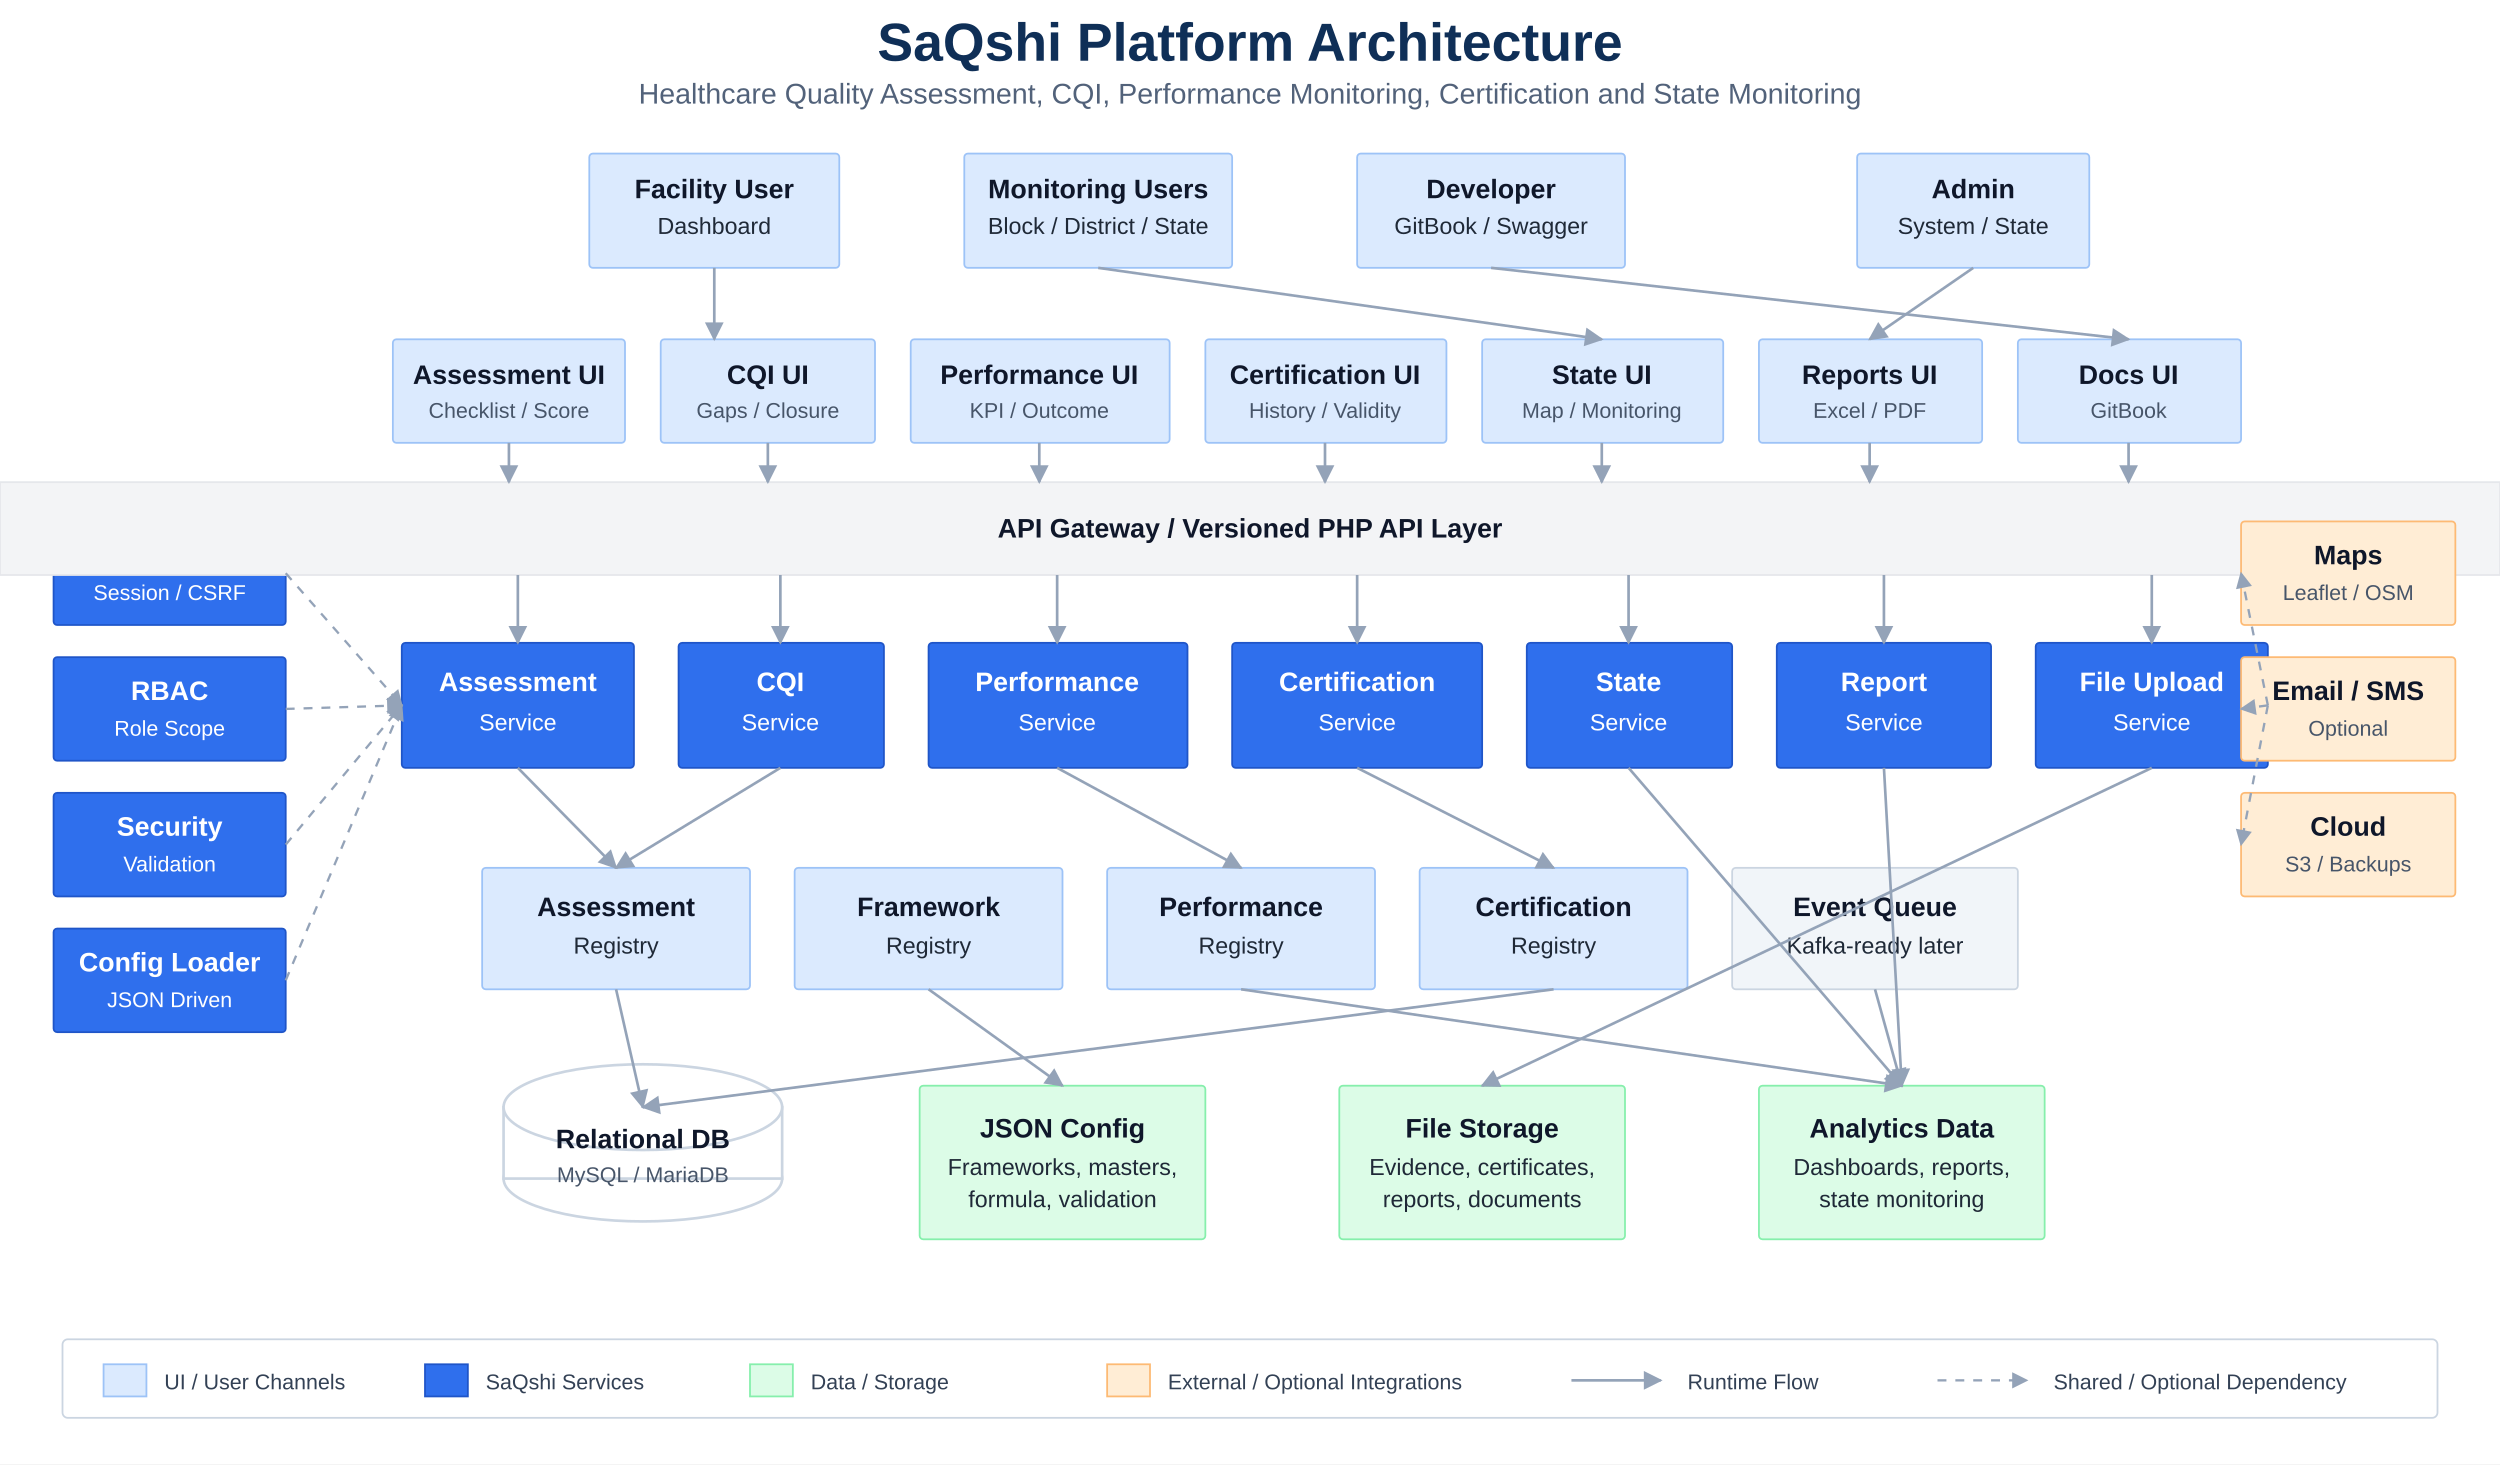
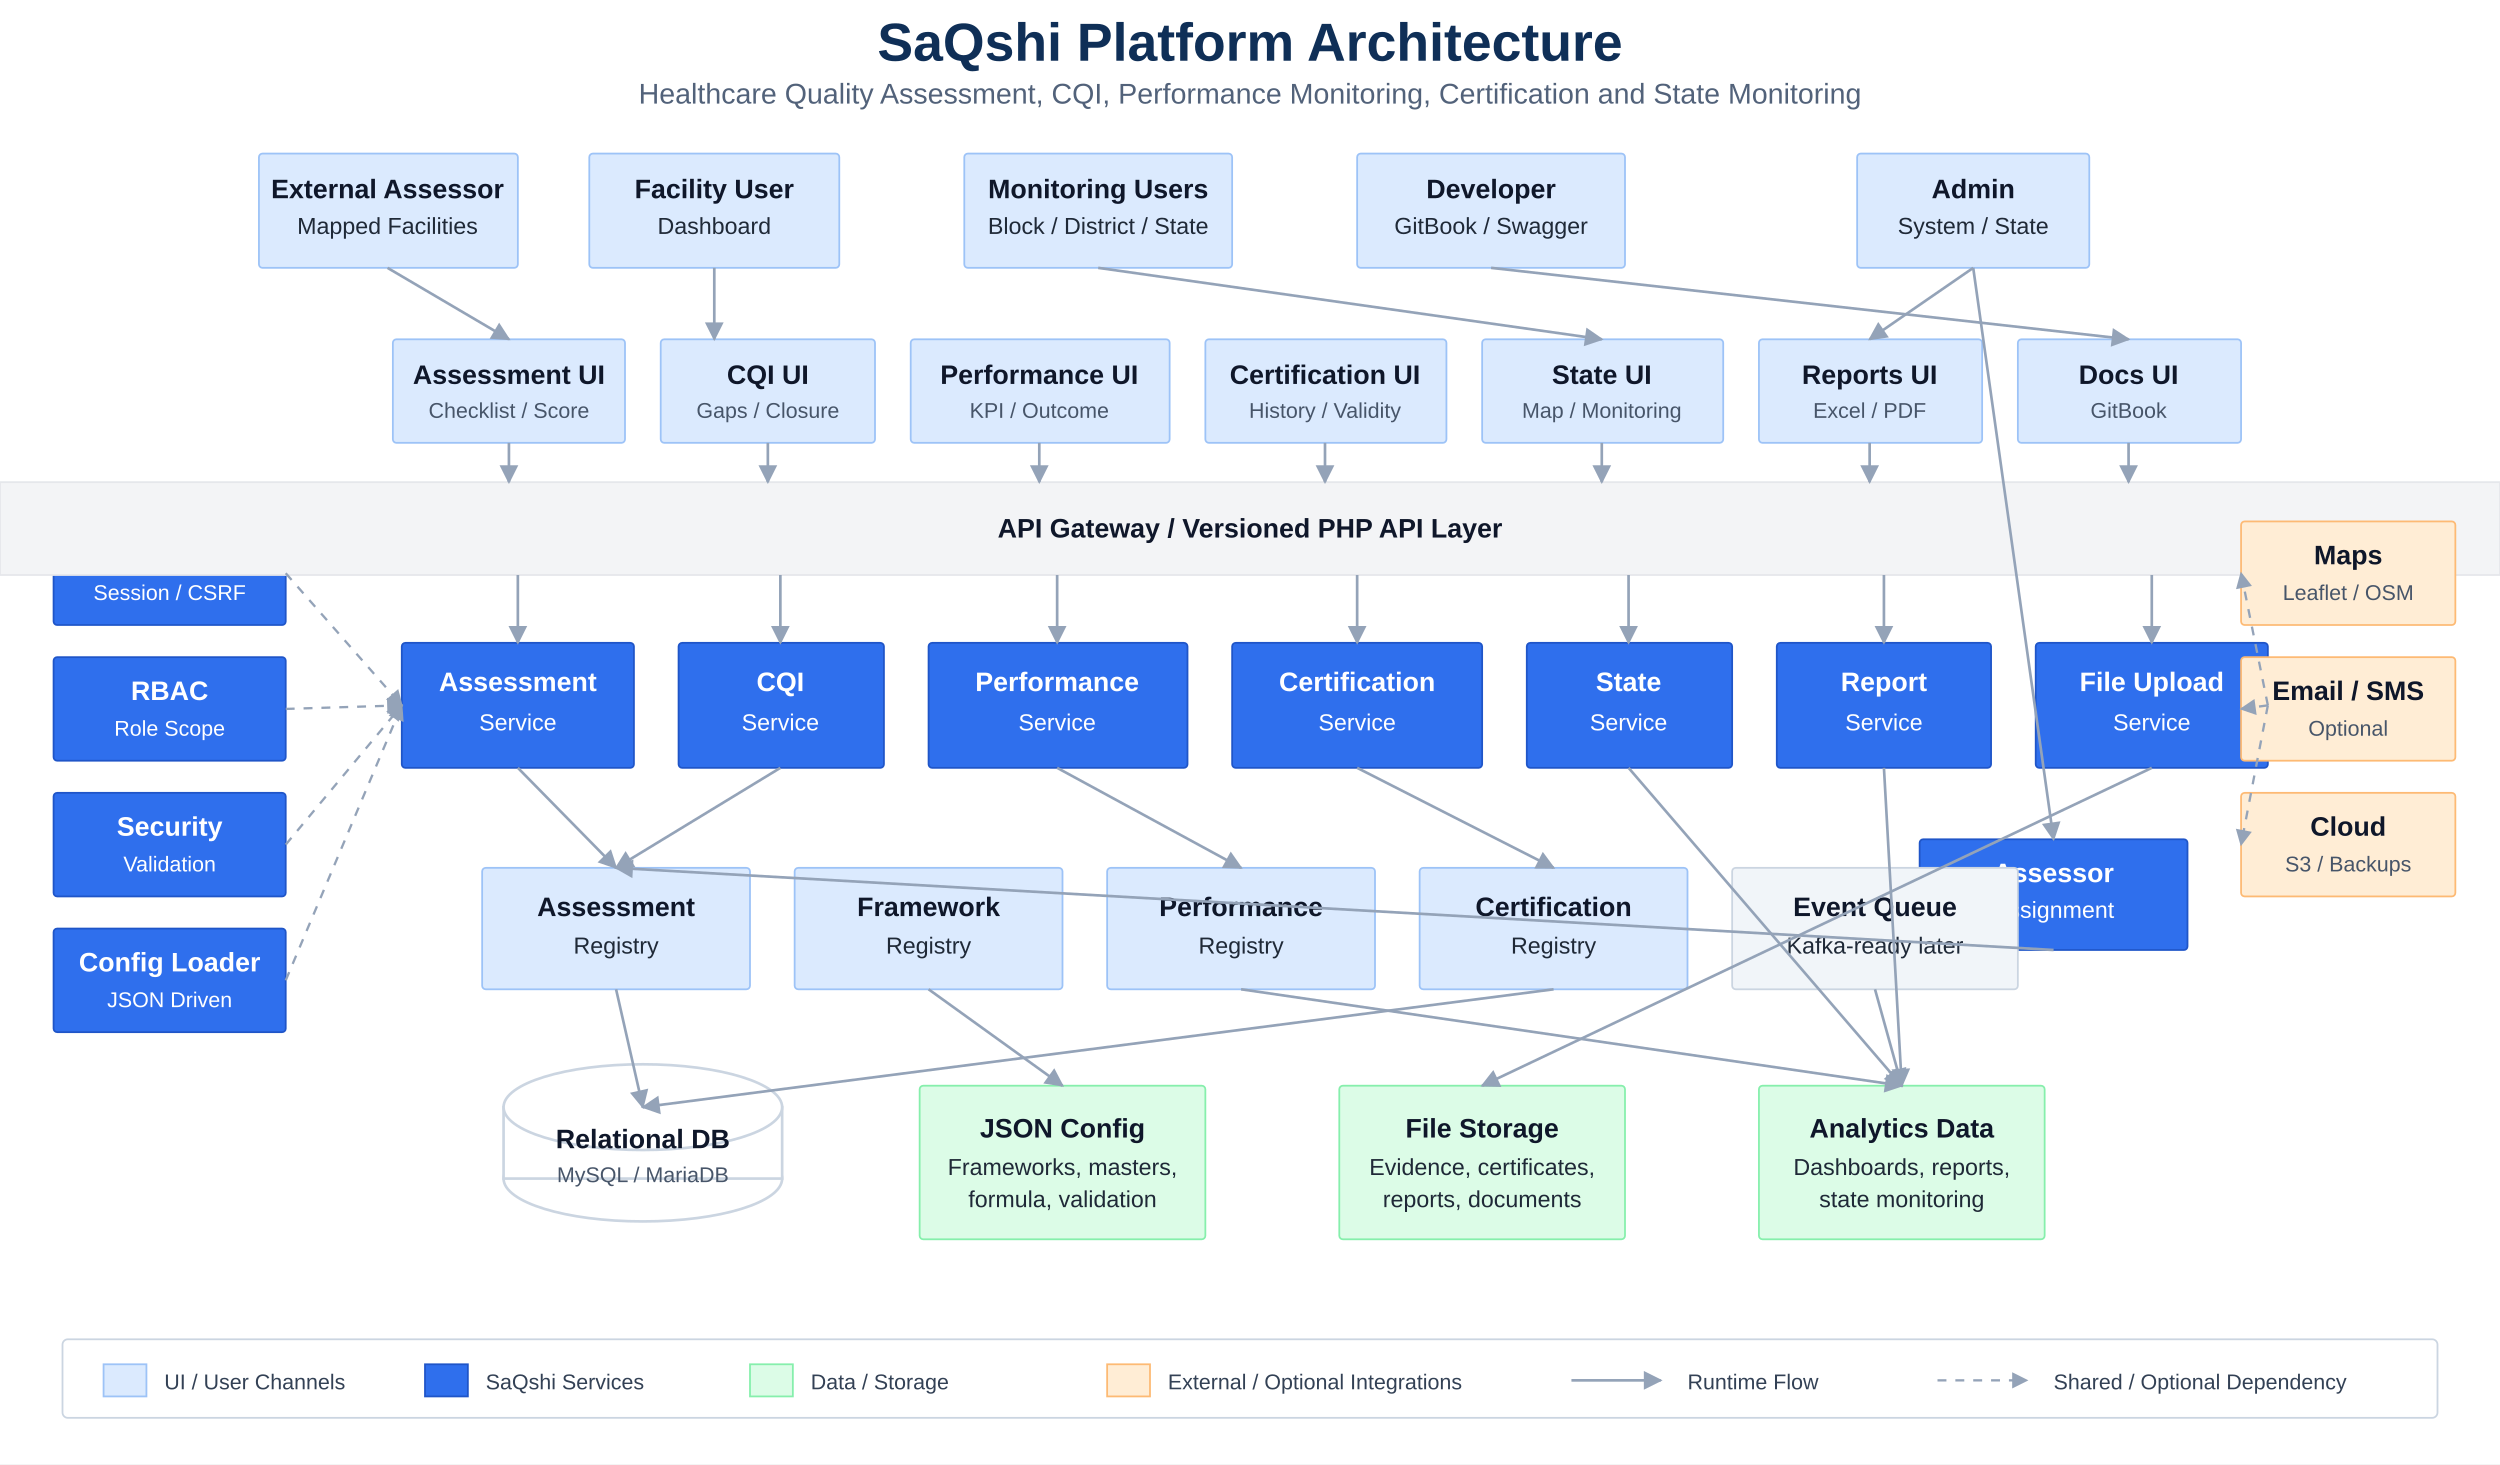
<svg xmlns="http://www.w3.org/2000/svg" width="1400" height="820" viewBox="0 0 1400 820" role="img" aria-labelledby="title desc">
  <defs>
    <style>
      .title { font: 700 30px Arial, sans-serif; fill: #0f2f57; }
      .subtitle { font: 400 16px Arial, sans-serif; fill: #52627a; }
      .label { font: 700 15px Arial, sans-serif; fill: #0f172a; }
      .small { font: 400 13px Arial, sans-serif; fill: #1f2937; }
      .tiny { font: 400 12px Arial, sans-serif; fill: #475569; }
      .white { fill: #ffffff; }
      .boxBlue { fill: #2f6fed; stroke: #1f55c8; stroke-width: 1; }
      .boxLight { fill: #dbeafe; stroke: #9dc3f7; stroke-width: 1; }
      .boxSoft { fill: #f1f5f9; stroke: #cbd5e1; stroke-width: 1; }
      .boxGreen { fill: #dcfce7; stroke: #86efac; stroke-width: 1; }
      .boxOrange { fill: #ffedd5; stroke: #fdba74; stroke-width: 1; }
      .band { fill: #f3f4f6; stroke: #e5e7eb; stroke-width: 1; }
      .db { fill: #ffffff; stroke: #cbd5e1; stroke-width: 1.5; }
      .line { stroke: #94a3b8; stroke-width: 1.5; fill: none; marker-end: url(#arrow); }
      .dash { stroke: #94a3b8; stroke-width: 1.3; stroke-dasharray: 5 5; fill: none; marker-end: url(#arrow); }
      .legendText { font: 400 12px Arial, sans-serif; fill: #334155; }
    </style>
    <marker id="arrow" viewBox="0 0 10 10" refX="9" refY="5" markerWidth="7" markerHeight="7" orient="auto-start-reverse">
      <path d="M 0 0 L 10 5 L 0 10 z" fill="#94a3b8" />
    </marker>
  </defs>
  <rect x="0" y="0" width="1400" height="820" fill="#ffffff" />
  <text x="700" y="34" text-anchor="middle" class="title">SaQshi Platform Architecture</text>
  <text x="700" y="58" text-anchor="middle" class="subtitle">Healthcare Quality Assessment, CQI, Performance Monitoring, Certification and State Monitoring</text>
+   <rect x="145" y="86" width="145" height="64" rx="2" class="boxLight" />
+   <text x="217" y="111" text-anchor="middle" class="label">External Assessor</text>
+   <text x="217" y="131" text-anchor="middle" class="small">Mapped Facilities</text>
  <rect x="330" y="86" width="140" height="64" rx="2" class="boxLight" />
  <text x="400" y="111" text-anchor="middle" class="label">Facility User</text>
  <text x="400" y="131" text-anchor="middle" class="small">Dashboard</text>
  <rect x="540" y="86" width="150" height="64" rx="2" class="boxLight" />
  <text x="615" y="111" text-anchor="middle" class="label">Monitoring Users</text>
  <text x="615" y="131" text-anchor="middle" class="small">Block / District / State</text>
  <rect x="760" y="86" width="150" height="64" rx="2" class="boxLight" />
  <text x="835" y="111" text-anchor="middle" class="label">Developer</text>
  <text x="835" y="131" text-anchor="middle" class="small">GitBook / Swagger</text>
  <rect x="1040" y="86" width="130" height="64" rx="2" class="boxLight" />
  <text x="1105" y="111" text-anchor="middle" class="label">Admin</text>
  <text x="1105" y="131" text-anchor="middle" class="small">System / State</text>
  <rect x="220" y="190" width="130" height="58" rx="2" class="boxLight" />
  <text x="285" y="215" text-anchor="middle" class="label">Assessment UI</text>
  <text x="285" y="234" text-anchor="middle" class="tiny">Checklist / Score</text>
  <rect x="370" y="190" width="120" height="58" rx="2" class="boxLight" />
  <text x="430" y="215" text-anchor="middle" class="label">CQI UI</text>
  <text x="430" y="234" text-anchor="middle" class="tiny">Gaps / Closure</text>
  <rect x="510" y="190" width="145" height="58" rx="2" class="boxLight" />
  <text x="582" y="215" text-anchor="middle" class="label">Performance UI</text>
  <text x="582" y="234" text-anchor="middle" class="tiny">KPI / Outcome</text>
  <rect x="675" y="190" width="135" height="58" rx="2" class="boxLight" />
  <text x="742" y="215" text-anchor="middle" class="label">Certification UI</text>
  <text x="742" y="234" text-anchor="middle" class="tiny">History / Validity</text>
  <rect x="830" y="190" width="135" height="58" rx="2" class="boxLight" />
  <text x="897" y="215" text-anchor="middle" class="label">State UI</text>
  <text x="897" y="234" text-anchor="middle" class="tiny">Map / Monitoring</text>
  <rect x="985" y="190" width="125" height="58" rx="2" class="boxLight" />
  <text x="1047" y="215" text-anchor="middle" class="label">Reports UI</text>
  <text x="1047" y="234" text-anchor="middle" class="tiny">Excel / PDF</text>
  <rect x="1130" y="190" width="125" height="58" rx="2" class="boxLight" />
  <text x="1192" y="215" text-anchor="middle" class="label">Docs UI</text>
  <text x="1192" y="234" text-anchor="middle" class="tiny">GitBook</text>
  <rect x="30" y="292" width="130" height="58" rx="2" class="boxBlue" />
  <text x="95" y="316" text-anchor="middle" class="white label">Auth</text>
  <text x="95" y="336" text-anchor="middle" class="white tiny">Session / CSRF</text>
  <rect x="30" y="368" width="130" height="58" rx="2" class="boxBlue" />
  <text x="95" y="392" text-anchor="middle" class="white label">RBAC</text>
  <text x="95" y="412" text-anchor="middle" class="white tiny">Role Scope</text>
  <rect x="30" y="444" width="130" height="58" rx="2" class="boxBlue" />
  <text x="95" y="468" text-anchor="middle" class="white label">Security</text>
  <text x="95" y="488" text-anchor="middle" class="white tiny">Validation</text>
  <rect x="30" y="520" width="130" height="58" rx="2" class="boxBlue" />
  <text x="95" y="544" text-anchor="middle" class="white label">Config Loader</text>
  <text x="95" y="564" text-anchor="middle" class="white tiny">JSON Driven</text>
  <rect x="0" y="270" width="1400" height="52" class="band" />
  <text x="700" y="301" text-anchor="middle" class="label">API Gateway / Versioned PHP API Layer</text>
  <rect x="225" y="360" width="130" height="70" rx="2" class="boxBlue" />
  <text x="290" y="387" text-anchor="middle" class="white label">Assessment</text>
  <text x="290" y="409" text-anchor="middle" class="white small">Service</text>
  <rect x="380" y="360" width="115" height="70" rx="2" class="boxBlue" />
  <text x="437" y="387" text-anchor="middle" class="white label">CQI</text>
  <text x="437" y="409" text-anchor="middle" class="white small">Service</text>
  <rect x="520" y="360" width="145" height="70" rx="2" class="boxBlue" />
  <text x="592" y="387" text-anchor="middle" class="white label">Performance</text>
  <text x="592" y="409" text-anchor="middle" class="white small">Service</text>
  <rect x="690" y="360" width="140" height="70" rx="2" class="boxBlue" />
  <text x="760" y="387" text-anchor="middle" class="white label">Certification</text>
  <text x="760" y="409" text-anchor="middle" class="white small">Service</text>
  <rect x="855" y="360" width="115" height="70" rx="2" class="boxBlue" />
  <text x="912" y="387" text-anchor="middle" class="white label">State</text>
  <text x="912" y="409" text-anchor="middle" class="white small">Service</text>
  <rect x="995" y="360" width="120" height="70" rx="2" class="boxBlue" />
  <text x="1055" y="387" text-anchor="middle" class="white label">Report</text>
  <text x="1055" y="409" text-anchor="middle" class="white small">Service</text>
  <rect x="1140" y="360" width="130" height="70" rx="2" class="boxBlue" />
  <text x="1205" y="387" text-anchor="middle" class="white label">File Upload</text>
  <text x="1205" y="409" text-anchor="middle" class="white small">Service</text>
+   <rect x="1075" y="470" width="150" height="62" rx="2" class="boxBlue" />
+   <text x="1150" y="494" text-anchor="middle" class="white label">Assessor</text>
+   <text x="1150" y="514" text-anchor="middle" class="white small">Assignment</text>
  <rect x="270" y="486" width="150" height="68" rx="2" class="boxLight" />
  <text x="345" y="513" text-anchor="middle" class="label">Assessment</text>
  <text x="345" y="534" text-anchor="middle" class="small">Registry</text>
  <rect x="445" y="486" width="150" height="68" rx="2" class="boxLight" />
  <text x="520" y="513" text-anchor="middle" class="label">Framework</text>
  <text x="520" y="534" text-anchor="middle" class="small">Registry</text>
  <rect x="620" y="486" width="150" height="68" rx="2" class="boxLight" />
  <text x="695" y="513" text-anchor="middle" class="label">Performance</text>
  <text x="695" y="534" text-anchor="middle" class="small">Registry</text>
  <rect x="795" y="486" width="150" height="68" rx="2" class="boxLight" />
  <text x="870" y="513" text-anchor="middle" class="label">Certification</text>
  <text x="870" y="534" text-anchor="middle" class="small">Registry</text>
  <rect x="970" y="486" width="160" height="68" rx="2" class="boxSoft" />
  <text x="1050" y="513" text-anchor="middle" class="label">Event Queue</text>
  <text x="1050" y="534" text-anchor="middle" class="small">Kafka-ready later</text>
  <ellipse cx="360" cy="660" rx="78" ry="24" class="db" />
  <rect x="282" y="620" width="156" height="40" class="db" />
  <ellipse cx="360" cy="620" rx="78" ry="24" class="db" />
  <text x="360" y="643" text-anchor="middle" class="label">Relational DB</text>
  <text x="360" y="662" text-anchor="middle" class="tiny">MySQL / MariaDB</text>
  <rect x="515" y="608" width="160" height="86" rx="2" class="boxGreen" />
  <text x="595" y="637" text-anchor="middle" class="label">JSON Config</text>
  <text x="595" y="658" text-anchor="middle" class="small">Frameworks, masters,</text>
  <text x="595" y="676" text-anchor="middle" class="small">formula, validation</text>
  <rect x="750" y="608" width="160" height="86" rx="2" class="boxGreen" />
  <text x="830" y="637" text-anchor="middle" class="label">File Storage</text>
  <text x="830" y="658" text-anchor="middle" class="small">Evidence, certificates,</text>
  <text x="830" y="676" text-anchor="middle" class="small">reports, documents</text>
  <rect x="985" y="608" width="160" height="86" rx="2" class="boxGreen" />
  <text x="1065" y="637" text-anchor="middle" class="label">Analytics Data</text>
  <text x="1065" y="658" text-anchor="middle" class="small">Dashboards, reports,</text>
  <text x="1065" y="676" text-anchor="middle" class="small">state monitoring</text>
  <rect x="1255" y="292" width="120" height="58" rx="2" class="boxOrange" />
  <text x="1315" y="316" text-anchor="middle" class="label">Maps</text>
  <text x="1315" y="336" text-anchor="middle" class="tiny">Leaflet / OSM</text>
  <rect x="1255" y="368" width="120" height="58" rx="2" class="boxOrange" />
  <text x="1315" y="392" text-anchor="middle" class="label">Email / SMS</text>
  <text x="1315" y="412" text-anchor="middle" class="tiny">Optional</text>
  <rect x="1255" y="444" width="120" height="58" rx="2" class="boxOrange" />
  <text x="1315" y="468" text-anchor="middle" class="label">Cloud</text>
  <text x="1315" y="488" text-anchor="middle" class="tiny">S3 / Backups</text>
+   <path d="M217 150 L285 190" class="line" />
  <path d="M400 150 L400 190" class="line" />
  <path d="M615 150 L897 190" class="line" />
  <path d="M835 150 L1192 190" class="line" />
  <path d="M1105 150 L1047 190" class="line" />
+   <path d="M1105 150 L1150 470" class="line" />
  <path d="M285 248 L285 270" class="line" />
  <path d="M430 248 L430 270" class="line" />
  <path d="M582 248 L582 270" class="line" />
  <path d="M742 248 L742 270" class="line" />
  <path d="M897 248 L897 270" class="line" />
  <path d="M1047 248 L1047 270" class="line" />
  <path d="M1192 248 L1192 270" class="line" />
  <path d="M290 322 L290 360" class="line" />
  <path d="M437 322 L437 360" class="line" />
  <path d="M592 322 L592 360" class="line" />
  <path d="M760 322 L760 360" class="line" />
  <path d="M912 322 L912 360" class="line" />
  <path d="M1055 322 L1055 360" class="line" />
  <path d="M1205 322 L1205 360" class="line" />
  <path d="M290 430 L345 486" class="line" />
  <path d="M437 430 L345 486" class="line" />
  <path d="M592 430 L695 486" class="line" />
  <path d="M760 430 L870 486" class="line" />
  <path d="M912 430 L1065 608" class="line" />
  <path d="M1055 430 L1065 608" class="line" />
  <path d="M1205 430 L830 608" class="line" />
+   <path d="M1150 532 L345 486" class="line" />
  <path d="M345 554 L360 620" class="line" />
  <path d="M520 554 L595 608" class="line" />
  <path d="M695 554 L1065 608" class="line" />
  <path d="M870 554 L360 620" class="line" />
  <path d="M1050 554 L1065 608" class="line" />
  <path d="M160 321 L225 395" class="dash" />
  <path d="M160 397 L225 395" class="dash" />
  <path d="M160 473 L225 395" class="dash" />
  <path d="M160 549 L225 395" class="dash" />
  <path d="M1270 395 L1255 397" class="dash" />
  <path d="M1270 395 L1255 321" class="dash" />
  <path d="M1270 395 L1255 473" class="dash" />
  <rect x="35" y="750" width="1330" height="44" rx="3" fill="#ffffff" stroke="#cbd5e1" />
  <rect x="58" y="764" width="24" height="18" class="boxLight" />
  <text x="92" y="778" class="legendText">UI / User Channels</text>
  <rect x="238" y="764" width="24" height="18" class="boxBlue" />
  <text x="272" y="778" class="legendText">SaQshi Services</text>
  <rect x="420" y="764" width="24" height="18" class="boxGreen" />
  <text x="454" y="778" class="legendText">Data / Storage</text>
  <rect x="620" y="764" width="24" height="18" class="boxOrange" />
  <text x="654" y="778" class="legendText">External / Optional Integrations</text>
  <line x1="880" y1="773" x2="930" y2="773" class="line" />
  <text x="945" y="778" class="legendText">Runtime Flow</text>
  <line x1="1085" y1="773" x2="1135" y2="773" class="dash" />
  <text x="1150" y="778" class="legendText">Shared / Optional Dependency</text>
</svg>
